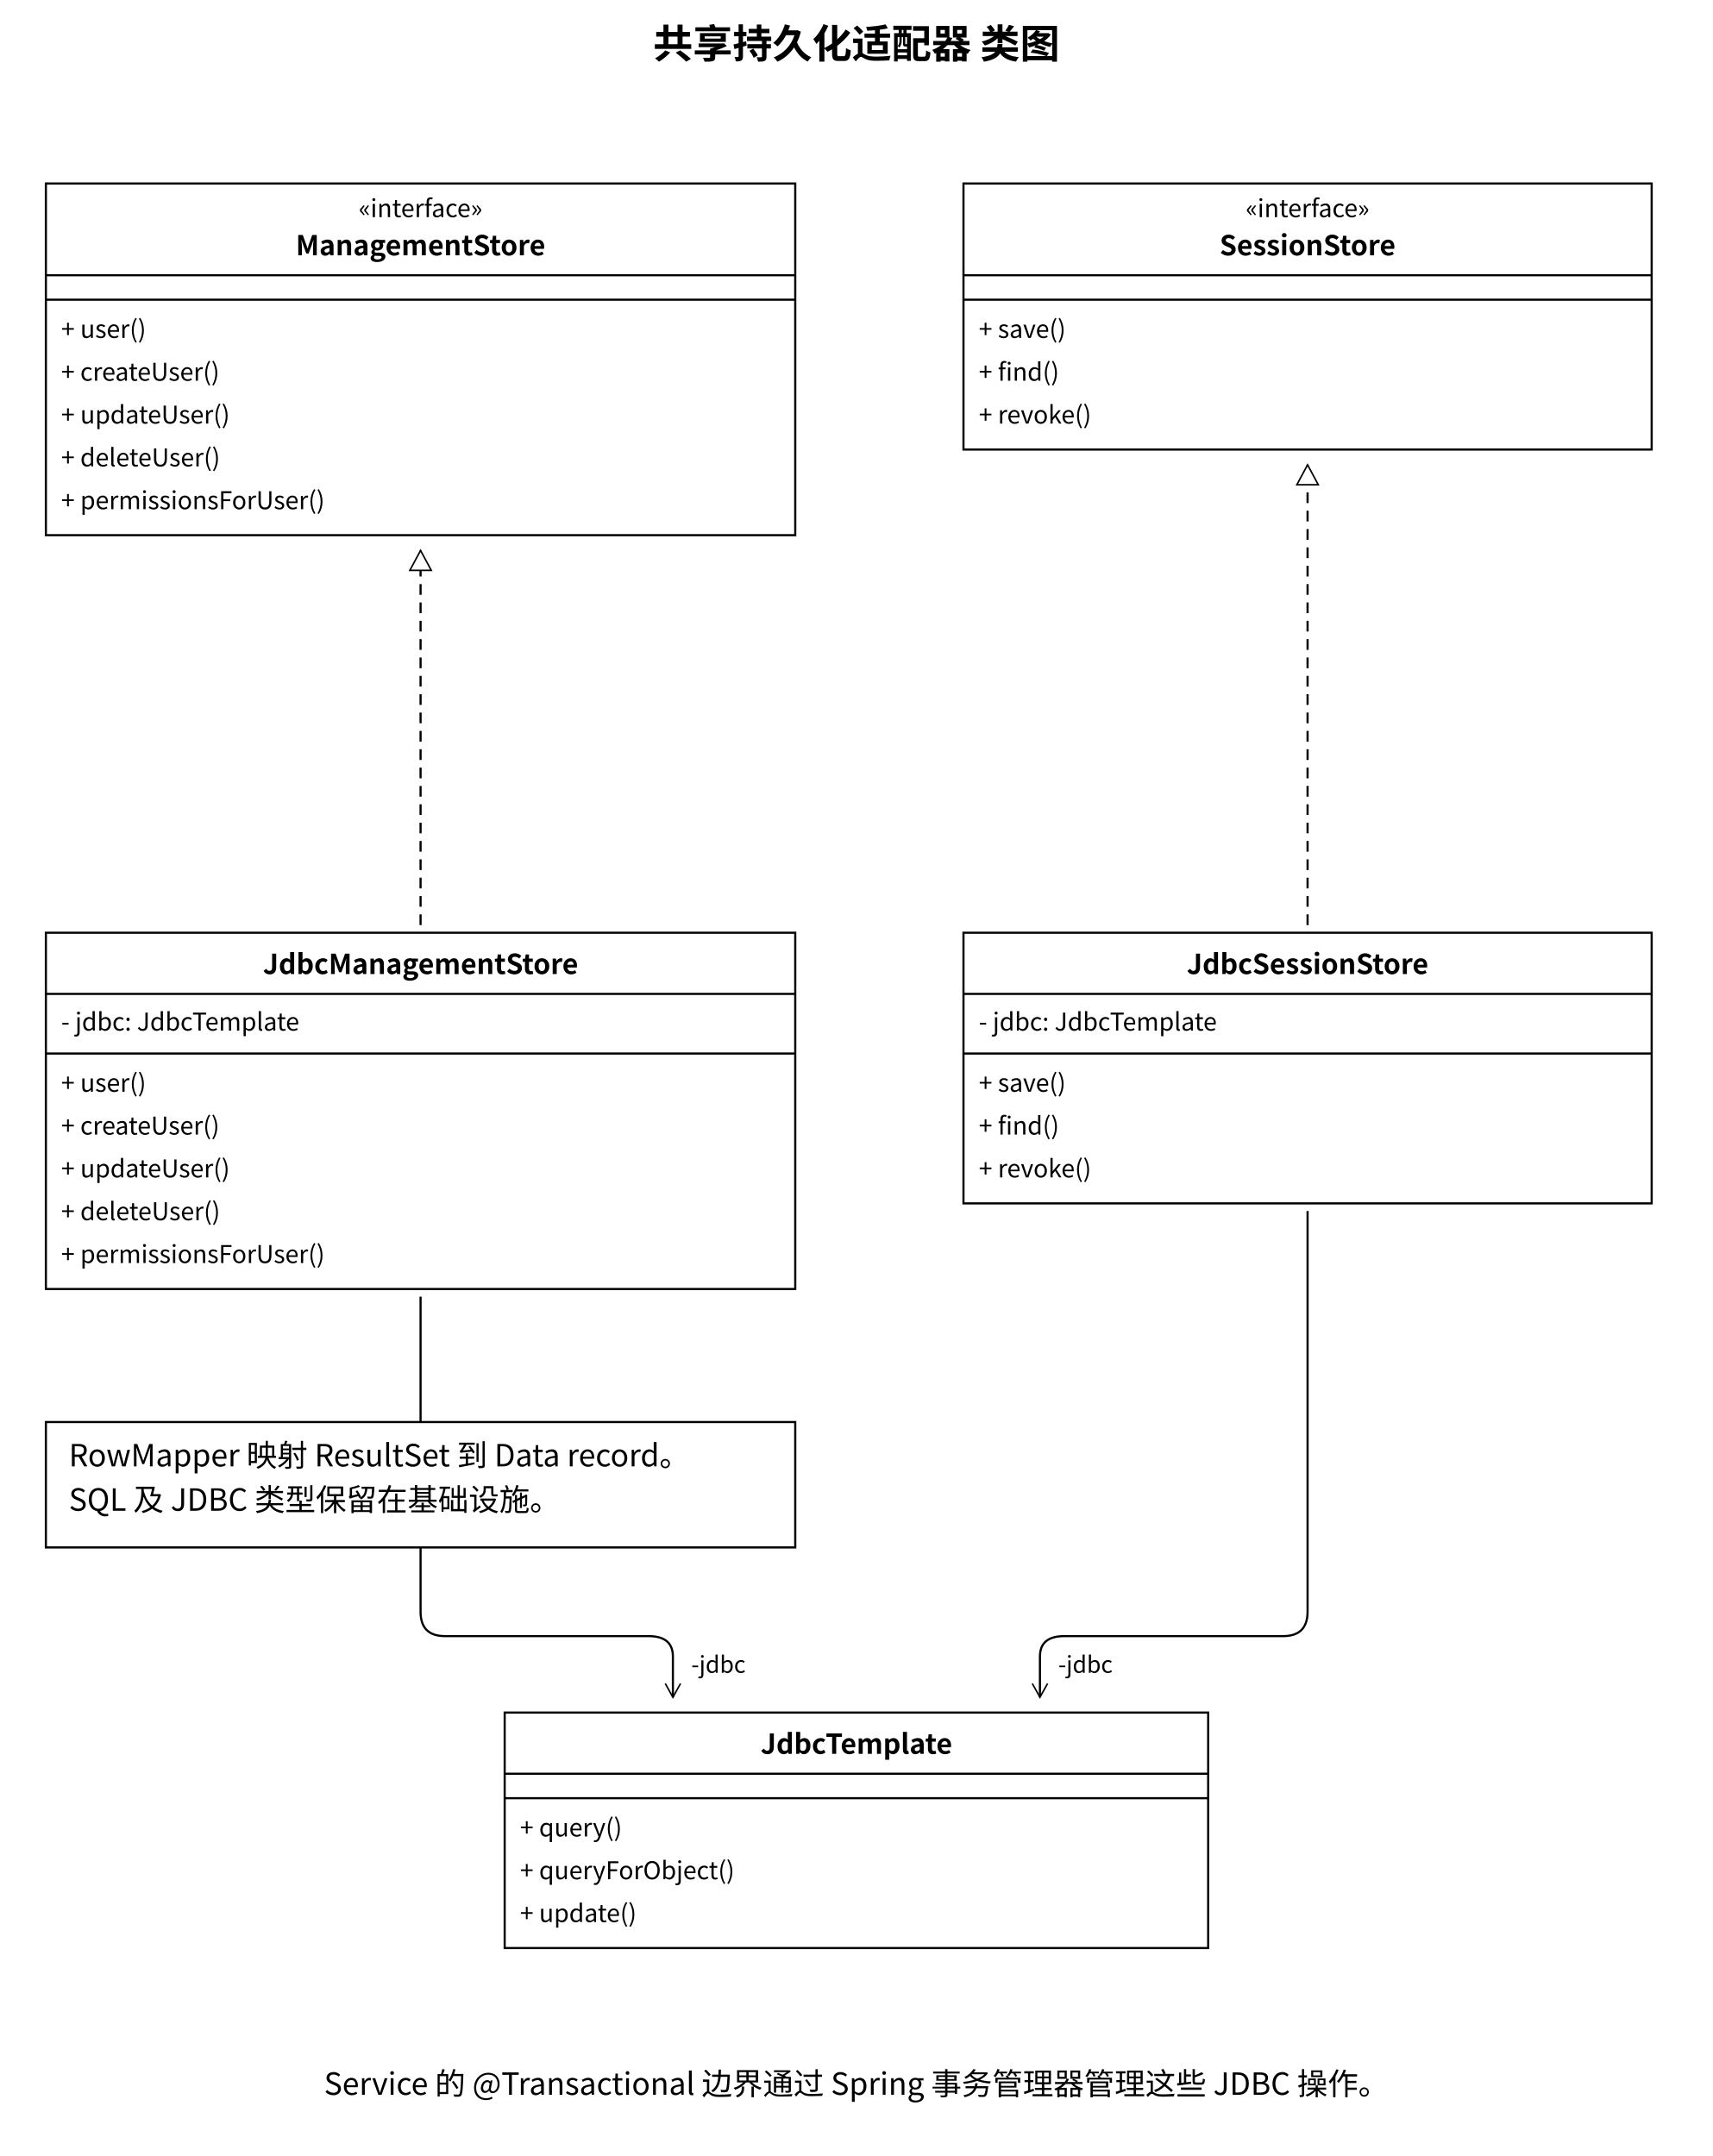
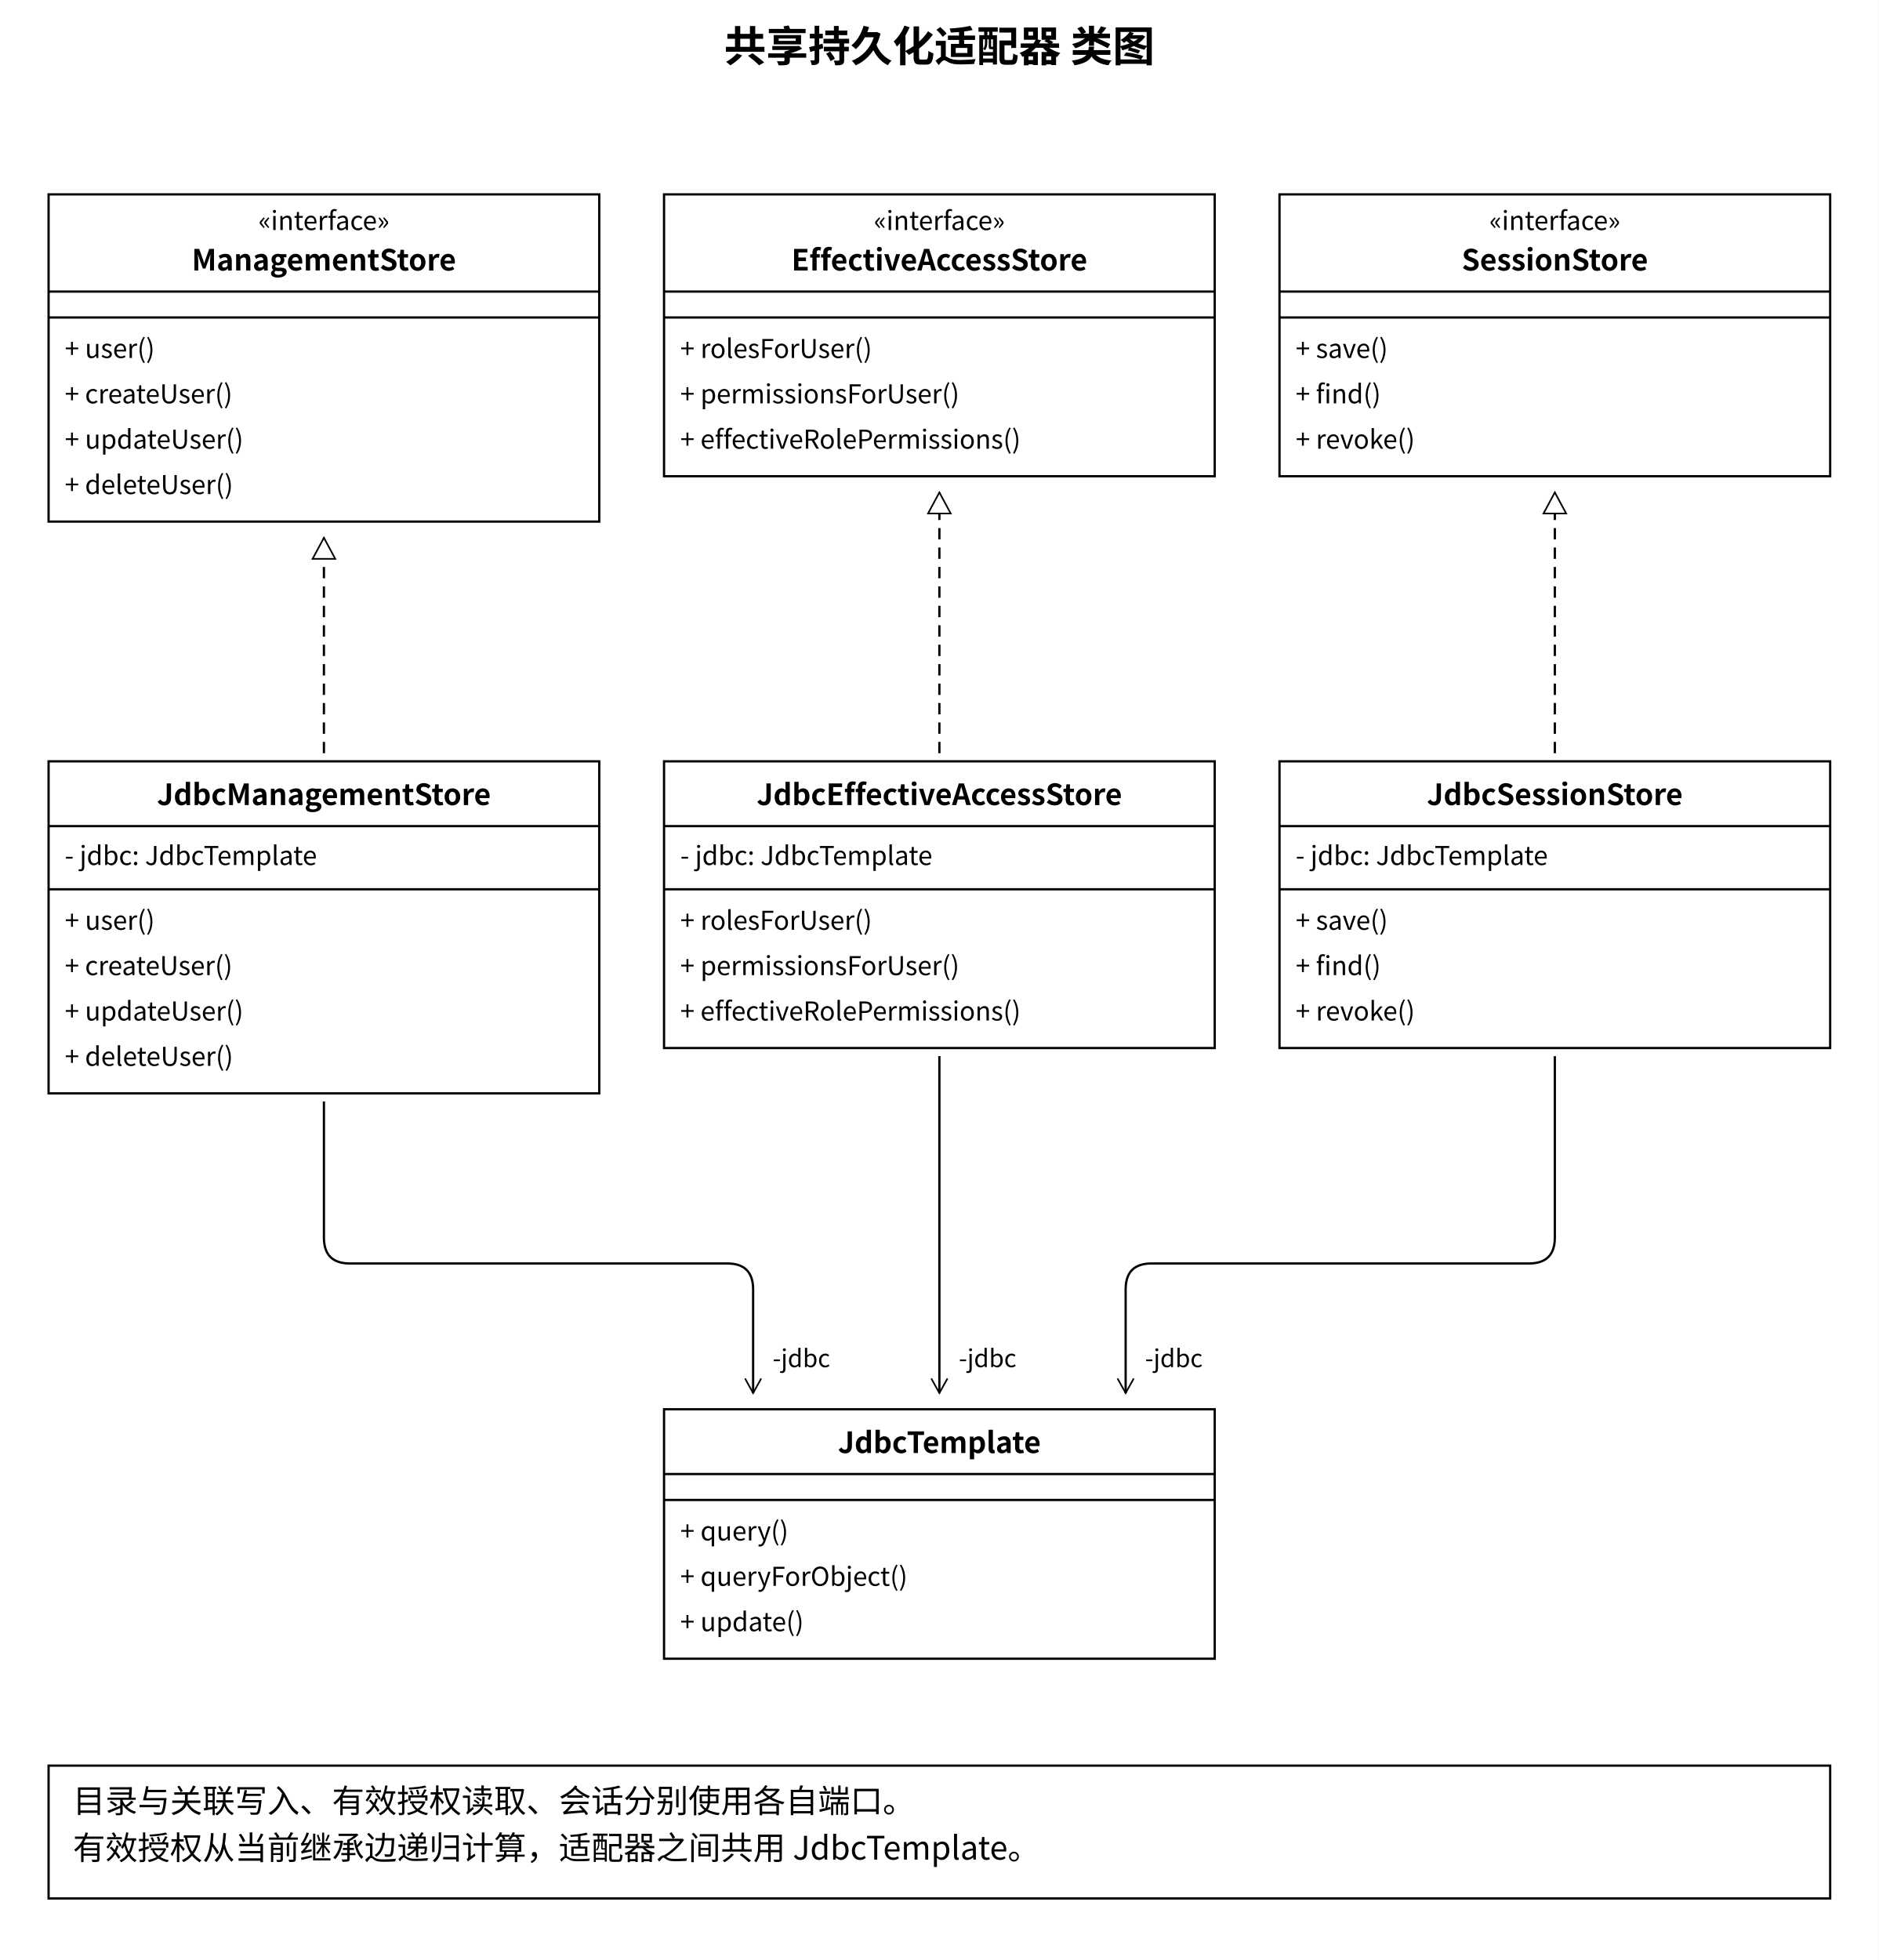
- <svg xmlns="http://www.w3.org/2000/svg" width="1120" height="1410" viewBox="0 0 1120 1410">
+ <svg xmlns="http://www.w3.org/2000/svg" width="1160" height="1210" viewBox="0 0 1160 1210">
  <style>text{font-family:'PingFang SC','Microsoft YaHei','Noto Sans CJK SC',system-ui,sans-serif;fill:black}</style>
  <defs>
    <marker id="open" markerWidth="12" markerHeight="12" refX="10" refY="6" orient="auto" markerUnits="userSpaceOnUse">
      <path d="M1,1 L10,6 L1,11" fill="none" stroke="black" />
    </marker>
    <marker id="filled" markerWidth="12" markerHeight="12" refX="10" refY="6" orient="auto" markerUnits="userSpaceOnUse">
      <path d="M1,1 L10,6 L1,11 Z" fill="black" />
    </marker>
    <marker id="triangle" markerWidth="16" markerHeight="16" refX="14" refY="8" orient="auto" markerUnits="userSpaceOnUse">
      <path d="M1,1 L14,8 L1,15 Z" fill="white" stroke="black" />
    </marker>
  </defs>
  <rect width="100%" height="100%" fill="white" />
-   <text x="560.0" y="38" font-size="26" text-anchor="middle" font-weight="600">共享持久化适配器 类图</text>
-   <rect x="30" y="120" width="490" height="230" rx="0" fill="white" stroke="black" stroke-width="1.4" />
-   <text x="275.0" y="142" font-size="16" text-anchor="middle" font-weight="400">«interface»</text>
-   <text x="275.0" y="167" font-size="18" text-anchor="middle" font-weight="600">ManagementStore</text>
-   <path d="M 30,180 L 520,180" fill="none" stroke="black" stroke-width="1.4" />
-   <path d="M 30,196 L 520,196" fill="none" stroke="black" stroke-width="1.4" />
+   <text x="580.0" y="38" font-size="26" text-anchor="middle" font-weight="600">共享持久化适配器 类图</text>
+   <rect x="410" y="870" width="340" height="154" rx="0" fill="white" stroke="black" stroke-width="1.4" />
+   <text x="580.0" y="897" font-size="18" text-anchor="middle" font-weight="600">JdbcTemplate</text>
+   <path d="M 410,910 L 750,910" fill="none" stroke="black" stroke-width="1.4" />
+   <path d="M 410,926 L 750,926" fill="none" stroke="black" stroke-width="1.4" />
+   <text x="420" y="951" font-size="16" text-anchor="start" font-weight="400">+ query()</text>
+   <text x="420" y="979" font-size="16" text-anchor="start" font-weight="400">+ queryForObject()</text>
+   <text x="420" y="1007" font-size="16" text-anchor="start" font-weight="400">+ update()</text>
+   <rect x="30" y="120" width="340" height="202" rx="0" fill="white" stroke="black" stroke-width="1.4" />
+   <text x="200.0" y="142" font-size="16" text-anchor="middle" font-weight="400">«interface»</text>
+   <text x="200.0" y="167" font-size="18" text-anchor="middle" font-weight="600">ManagementStore</text>
+   <path d="M 30,180 L 370,180" fill="none" stroke="black" stroke-width="1.4" />
+   <path d="M 30,196 L 370,196" fill="none" stroke="black" stroke-width="1.4" />
  <text x="40" y="221" font-size="16" text-anchor="start" font-weight="400">+ user()</text>
  <text x="40" y="249" font-size="16" text-anchor="start" font-weight="400">+ createUser()</text>
  <text x="40" y="277" font-size="16" text-anchor="start" font-weight="400">+ updateUser()</text>
  <text x="40" y="305" font-size="16" text-anchor="start" font-weight="400">+ deleteUser()</text>
-   <text x="40" y="333" font-size="16" text-anchor="start" font-weight="400">+ permissionsForUser()</text>
-   <rect x="630" y="120" width="450" height="174" rx="0" fill="white" stroke="black" stroke-width="1.4" />
-   <text x="855.0" y="142" font-size="16" text-anchor="middle" font-weight="400">«interface»</text>
-   <text x="855.0" y="167" font-size="18" text-anchor="middle" font-weight="600">SessionStore</text>
-   <path d="M 630,180 L 1080,180" fill="none" stroke="black" stroke-width="1.4" />
-   <path d="M 630,196 L 1080,196" fill="none" stroke="black" stroke-width="1.4" />
-   <text x="640" y="221" font-size="16" text-anchor="start" font-weight="400">+ save()</text>
-   <text x="640" y="249" font-size="16" text-anchor="start" font-weight="400">+ find()</text>
-   <text x="640" y="277" font-size="16" text-anchor="start" font-weight="400">+ revoke()</text>
-   <rect x="30" y="610" width="490" height="233" rx="0" fill="white" stroke="black" stroke-width="1.4" />
-   <text x="275.0" y="637" font-size="18" text-anchor="middle" font-weight="600">JdbcManagementStore</text>
-   <path d="M 30,650 L 520,650" fill="none" stroke="black" stroke-width="1.4" />
-   <text x="40" y="674" font-size="16" text-anchor="start" font-weight="400">- jdbc: JdbcTemplate</text>
-   <path d="M 30,689 L 520,689" fill="none" stroke="black" stroke-width="1.4" />
-   <text x="40" y="714" font-size="16" text-anchor="start" font-weight="400">+ user()</text>
-   <text x="40" y="742" font-size="16" text-anchor="start" font-weight="400">+ createUser()</text>
-   <text x="40" y="770" font-size="16" text-anchor="start" font-weight="400">+ updateUser()</text>
-   <text x="40" y="798" font-size="16" text-anchor="start" font-weight="400">+ deleteUser()</text>
-   <text x="40" y="826" font-size="16" text-anchor="start" font-weight="400">+ permissionsForUser()</text>
-   <rect x="630" y="610" width="450" height="177" rx="0" fill="white" stroke="black" stroke-width="1.4" />
-   <text x="855.0" y="637" font-size="18" text-anchor="middle" font-weight="600">JdbcSessionStore</text>
-   <path d="M 630,650 L 1080,650" fill="none" stroke="black" stroke-width="1.4" />
-   <text x="640" y="674" font-size="16" text-anchor="start" font-weight="400">- jdbc: JdbcTemplate</text>
-   <path d="M 630,689 L 1080,689" fill="none" stroke="black" stroke-width="1.4" />
-   <text x="640" y="714" font-size="16" text-anchor="start" font-weight="400">+ save()</text>
-   <text x="640" y="742" font-size="16" text-anchor="start" font-weight="400">+ find()</text>
-   <text x="640" y="770" font-size="16" text-anchor="start" font-weight="400">+ revoke()</text>
-   <path d="M 275,605 L 275,360" fill="none" stroke="black" stroke-width="1.4" stroke-dasharray="7 5" marker-end="url(#triangle)" />
-   <path d="M 855,605 L 855,304" fill="none" stroke="black" stroke-width="1.4" stroke-dasharray="7 5" marker-end="url(#triangle)" />
-   <rect x="330" y="1120" width="460" height="154" rx="0" fill="white" stroke="black" stroke-width="1.4" />
-   <text x="560.0" y="1147" font-size="18" text-anchor="middle" font-weight="600">JdbcTemplate</text>
-   <path d="M 330,1160 L 790,1160" fill="none" stroke="black" stroke-width="1.4" />
-   <path d="M 330,1176 L 790,1176" fill="none" stroke="black" stroke-width="1.4" />
-   <text x="340" y="1201" font-size="16" text-anchor="start" font-weight="400">+ query()</text>
-   <text x="340" y="1229" font-size="16" text-anchor="start" font-weight="400">+ queryForObject()</text>
-   <text x="340" y="1257" font-size="16" text-anchor="start" font-weight="400">+ update()</text>
-   <path d="M 275,848 L 275.0,1054.0 Q 275,1070 291.0,1070.0 L 424.0,1070.0 Q 440,1070 440.0,1083.333 L 440,1110" fill="none" stroke="black" stroke-width="1.4" marker-end="url(#open)" />
-   <text x="452" y="1094" font-size="15" text-anchor="start" font-weight="400">-jdbc</text>
-   <path d="M 855,792 L 855.0,1054.0 Q 855,1070 839.0,1070.0 L 696.0,1070.0 Q 680,1070 680.0,1083.333 L 680,1110" fill="none" stroke="black" stroke-width="1.4" marker-end="url(#open)" />
-   <text x="692" y="1094" font-size="15" text-anchor="start" font-weight="400">-jdbc</text>
-   <rect x="30" y="930" width="490" height="82" rx="0" fill="white" stroke="black" stroke-width="1.4" />
-   <text x="45" y="959" font-size="20" text-anchor="start" font-weight="400">RowMapper 映射 ResultSet 到 Data record。</text>
-   <text x="45" y="988" font-size="20" text-anchor="start" font-weight="400">SQL 及 JDBC 类型保留在基础设施。</text>
-   <text x="560" y="1370" font-size="20" text-anchor="middle" font-weight="400">Service 的 @Transactional 边界通过 Spring 事务管理器管理这些 JDBC 操作。</text>
+   <rect x="30" y="470" width="340" height="205" rx="0" fill="white" stroke="black" stroke-width="1.4" />
+   <text x="200.0" y="497" font-size="18" text-anchor="middle" font-weight="600">JdbcManagementStore</text>
+   <path d="M 30,510 L 370,510" fill="none" stroke="black" stroke-width="1.4" />
+   <text x="40" y="534" font-size="16" text-anchor="start" font-weight="400">- jdbc: JdbcTemplate</text>
+   <path d="M 30,549 L 370,549" fill="none" stroke="black" stroke-width="1.4" />
+   <text x="40" y="574" font-size="16" text-anchor="start" font-weight="400">+ user()</text>
+   <text x="40" y="602" font-size="16" text-anchor="start" font-weight="400">+ createUser()</text>
+   <text x="40" y="630" font-size="16" text-anchor="start" font-weight="400">+ updateUser()</text>
+   <text x="40" y="658" font-size="16" text-anchor="start" font-weight="400">+ deleteUser()</text>
+   <path d="M 200,465 L 200,332" fill="none" stroke="black" stroke-width="1.4" stroke-dasharray="7 5" marker-end="url(#triangle)" />
+   <path d="M 200,680 L 200.0,764.0 Q 200,780 216.0,780.0 L 449.0,780.0 Q 465,780 465.0,796.0 L 465,860" fill="none" stroke="black" stroke-width="1.4" marker-end="url(#open)" />
+   <text x="477" y="844" font-size="15" text-anchor="start" font-weight="400">-jdbc</text>
+   <rect x="410" y="120" width="340" height="174" rx="0" fill="white" stroke="black" stroke-width="1.4" />
+   <text x="580.0" y="142" font-size="16" text-anchor="middle" font-weight="400">«interface»</text>
+   <text x="580.0" y="167" font-size="18" text-anchor="middle" font-weight="600">EffectiveAccessStore</text>
+   <path d="M 410,180 L 750,180" fill="none" stroke="black" stroke-width="1.4" />
+   <path d="M 410,196 L 750,196" fill="none" stroke="black" stroke-width="1.4" />
+   <text x="420" y="221" font-size="16" text-anchor="start" font-weight="400">+ rolesForUser()</text>
+   <text x="420" y="249" font-size="16" text-anchor="start" font-weight="400">+ permissionsForUser()</text>
+   <text x="420" y="277" font-size="16" text-anchor="start" font-weight="400">+ effectiveRolePermissions()</text>
+   <rect x="410" y="470" width="340" height="177" rx="0" fill="white" stroke="black" stroke-width="1.4" />
+   <text x="580.0" y="497" font-size="18" text-anchor="middle" font-weight="600">JdbcEffectiveAccessStore</text>
+   <path d="M 410,510 L 750,510" fill="none" stroke="black" stroke-width="1.4" />
+   <text x="420" y="534" font-size="16" text-anchor="start" font-weight="400">- jdbc: JdbcTemplate</text>
+   <path d="M 410,549 L 750,549" fill="none" stroke="black" stroke-width="1.4" />
+   <text x="420" y="574" font-size="16" text-anchor="start" font-weight="400">+ rolesForUser()</text>
+   <text x="420" y="602" font-size="16" text-anchor="start" font-weight="400">+ permissionsForUser()</text>
+   <text x="420" y="630" font-size="16" text-anchor="start" font-weight="400">+ effectiveRolePermissions()</text>
+   <path d="M 580,465 L 580,304" fill="none" stroke="black" stroke-width="1.4" stroke-dasharray="7 5" marker-end="url(#triangle)" />
+   <path d="M 580,652 L 580,860" fill="none" stroke="black" stroke-width="1.4" marker-end="url(#open)" />
+   <text x="592" y="844" font-size="15" text-anchor="start" font-weight="400">-jdbc</text>
+   <rect x="790" y="120" width="340" height="174" rx="0" fill="white" stroke="black" stroke-width="1.4" />
+   <text x="960.0" y="142" font-size="16" text-anchor="middle" font-weight="400">«interface»</text>
+   <text x="960.0" y="167" font-size="18" text-anchor="middle" font-weight="600">SessionStore</text>
+   <path d="M 790,180 L 1130,180" fill="none" stroke="black" stroke-width="1.4" />
+   <path d="M 790,196 L 1130,196" fill="none" stroke="black" stroke-width="1.4" />
+   <text x="800" y="221" font-size="16" text-anchor="start" font-weight="400">+ save()</text>
+   <text x="800" y="249" font-size="16" text-anchor="start" font-weight="400">+ find()</text>
+   <text x="800" y="277" font-size="16" text-anchor="start" font-weight="400">+ revoke()</text>
+   <rect x="790" y="470" width="340" height="177" rx="0" fill="white" stroke="black" stroke-width="1.4" />
+   <text x="960.0" y="497" font-size="18" text-anchor="middle" font-weight="600">JdbcSessionStore</text>
+   <path d="M 790,510 L 1130,510" fill="none" stroke="black" stroke-width="1.4" />
+   <text x="800" y="534" font-size="16" text-anchor="start" font-weight="400">- jdbc: JdbcTemplate</text>
+   <path d="M 790,549 L 1130,549" fill="none" stroke="black" stroke-width="1.4" />
+   <text x="800" y="574" font-size="16" text-anchor="start" font-weight="400">+ save()</text>
+   <text x="800" y="602" font-size="16" text-anchor="start" font-weight="400">+ find()</text>
+   <text x="800" y="630" font-size="16" text-anchor="start" font-weight="400">+ revoke()</text>
+   <path d="M 960,465 L 960,304" fill="none" stroke="black" stroke-width="1.4" stroke-dasharray="7 5" marker-end="url(#triangle)" />
+   <path d="M 960,652 L 960.0,764.0 Q 960,780 944.0,780.0 L 711.0,780.0 Q 695,780 695.0,796.0 L 695,860" fill="none" stroke="black" stroke-width="1.4" marker-end="url(#open)" />
+   <text x="707" y="844" font-size="15" text-anchor="start" font-weight="400">-jdbc</text>
+   <rect x="30" y="1090" width="1100" height="82" rx="0" fill="white" stroke="black" stroke-width="1.4" />
+   <text x="45" y="1119" font-size="20" text-anchor="start" font-weight="400">目录与关联写入、有效授权读取、会话分别使用各自端口。</text>
+   <text x="45" y="1148" font-size="20" text-anchor="start" font-weight="400">有效授权从当前继承边递归计算，适配器之间共用 JdbcTemplate。</text>
</svg>
